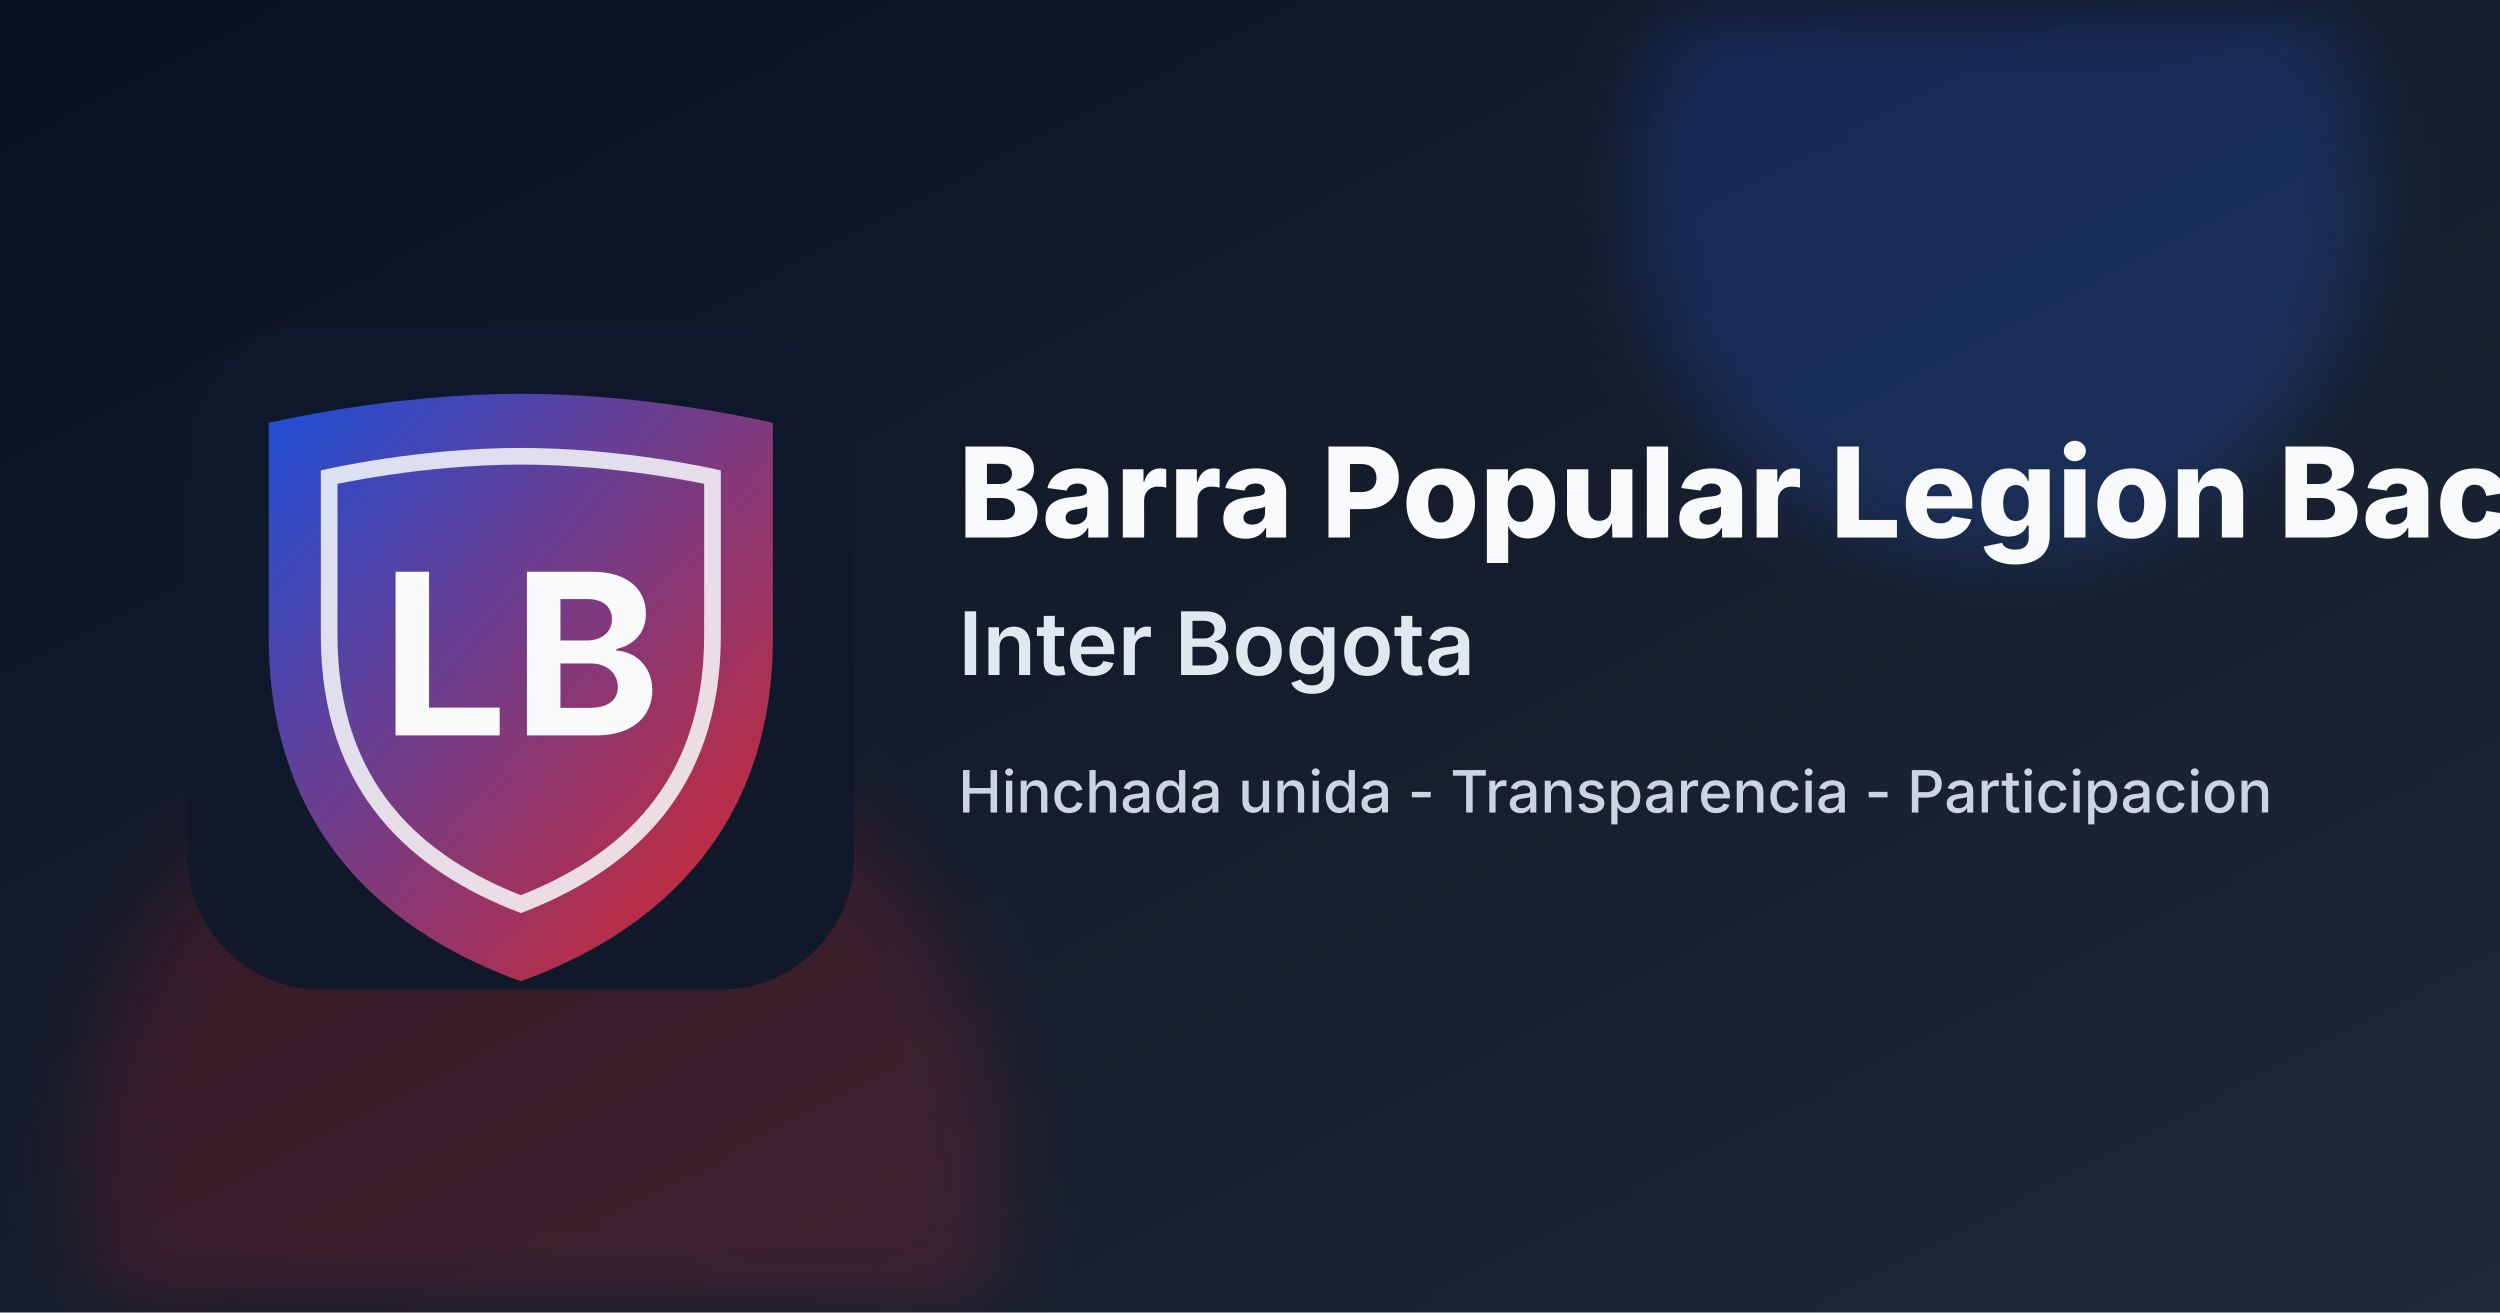
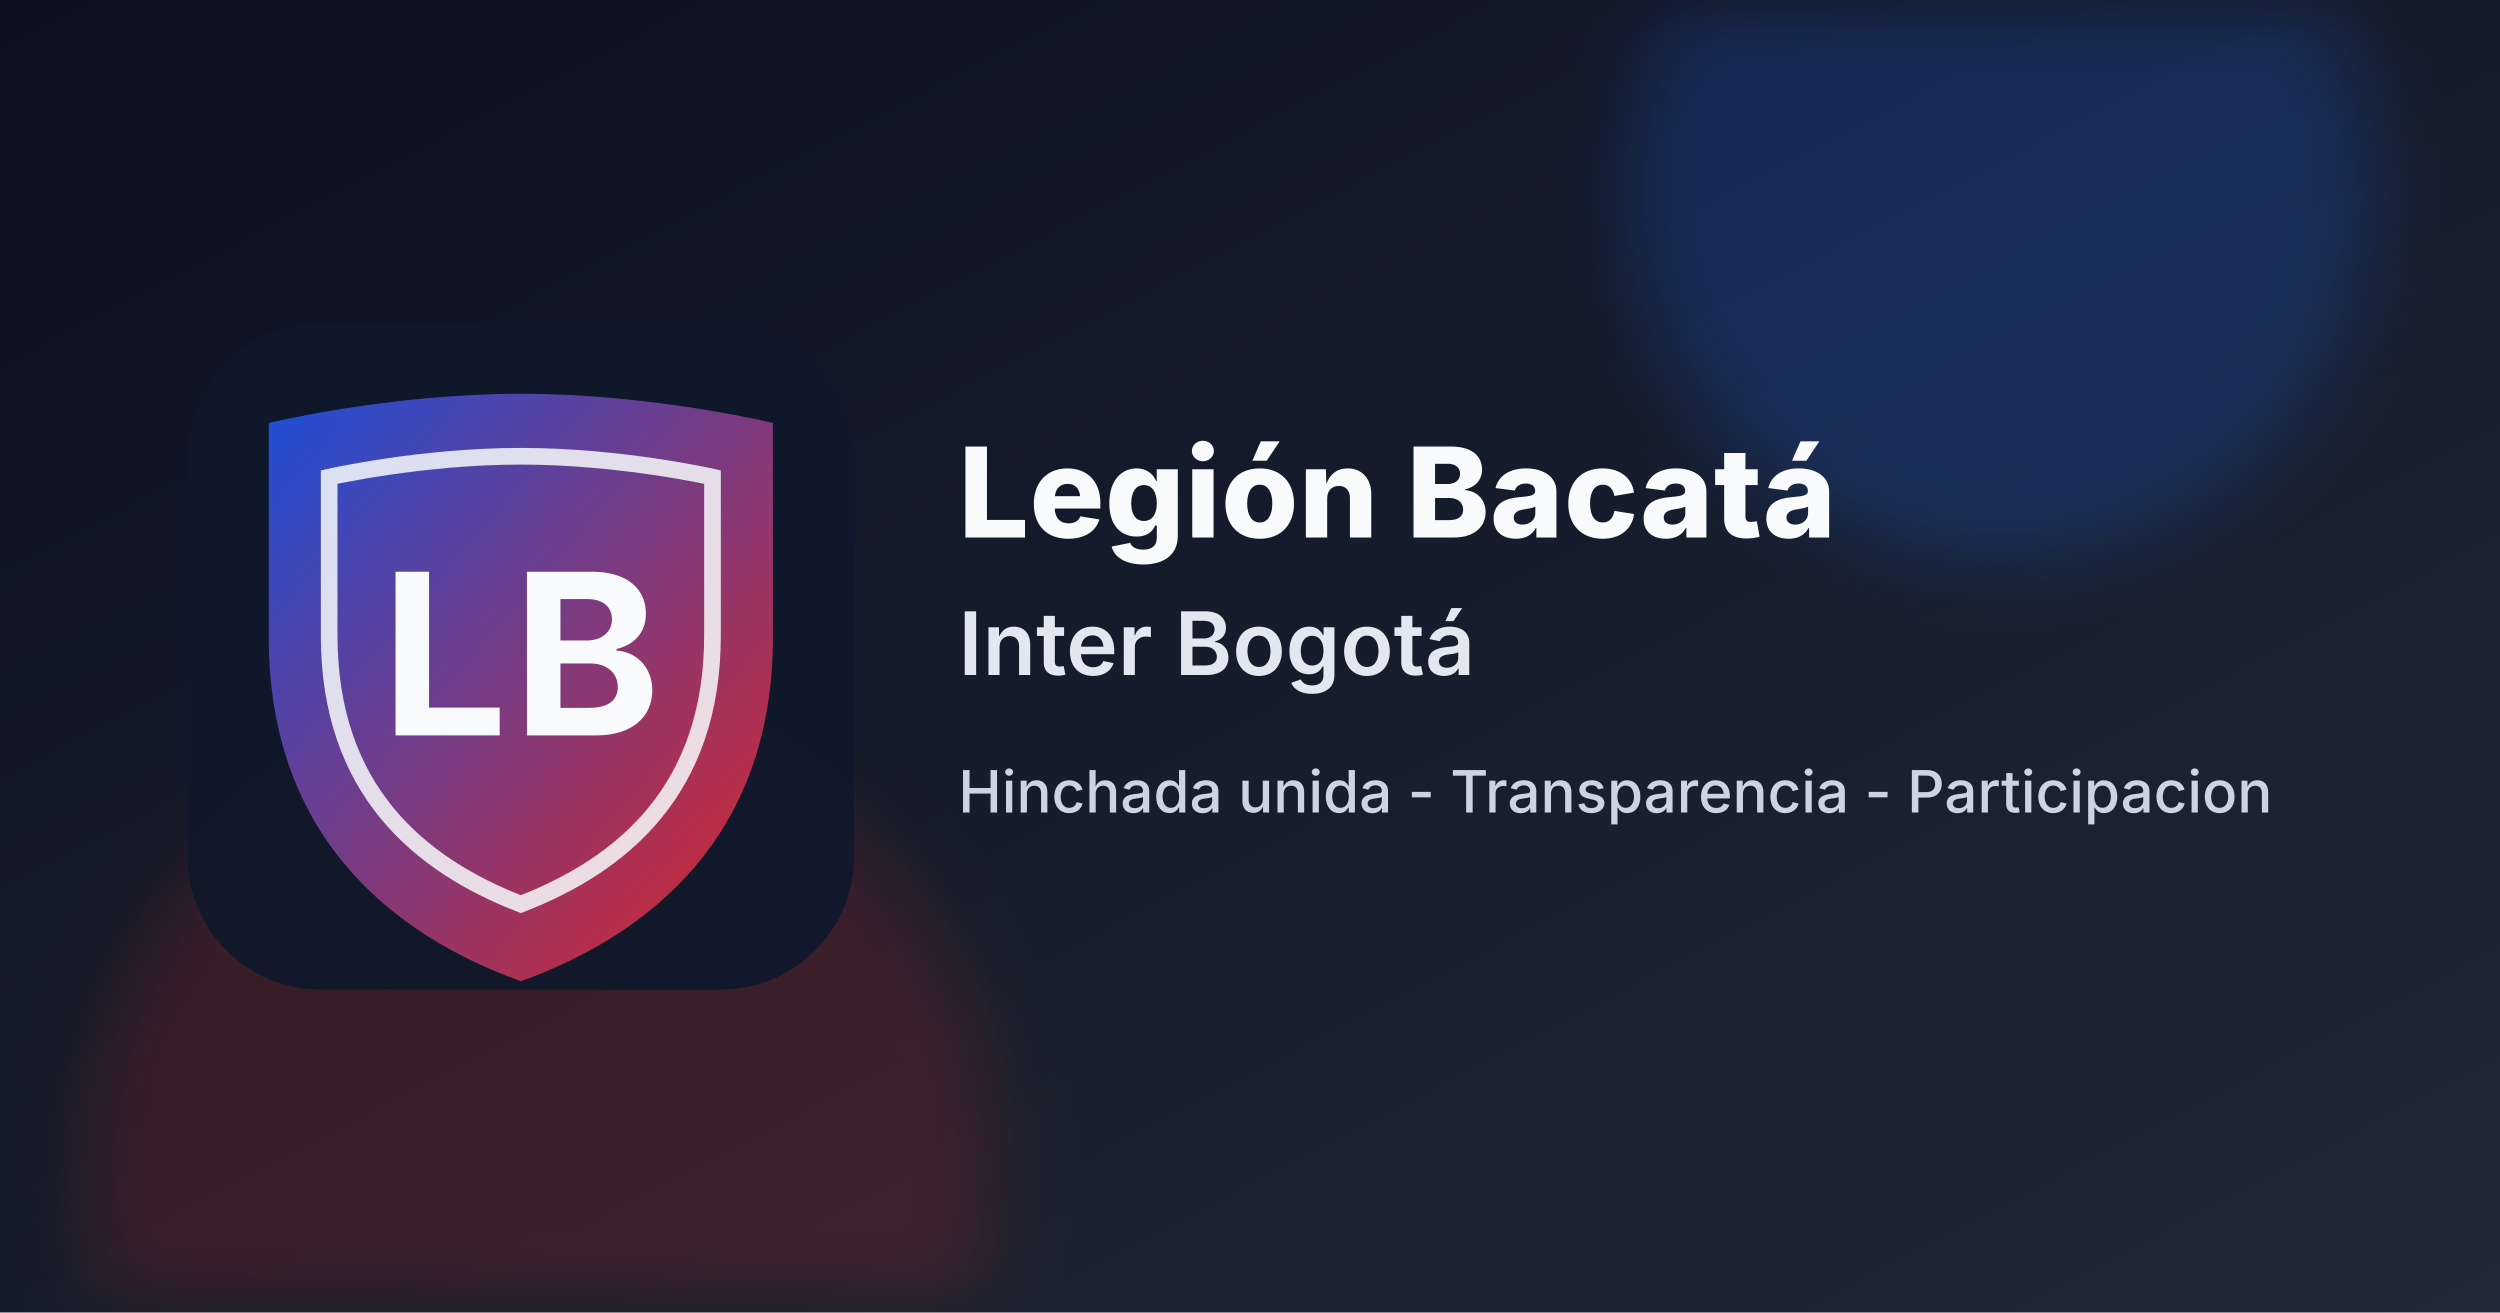
<svg xmlns="http://www.w3.org/2000/svg" width="1200" height="630" viewBox="0 0 1200 630" role="img" aria-labelledby="title desc">
  <defs>
    <linearGradient id="bg" x1="0" x2="1" y1="0" y2="1">
      <stop offset="0%" stop-color="#0b1020" />
      <stop offset="100%" stop-color="#1f2937" />
    </linearGradient>
    <linearGradient id="accent" x1="0" x2="1" y1="0" y2="1">
      <stop offset="0%" stop-color="#1d4ed8" />
      <stop offset="100%" stop-color="#dc2626" />
    </linearGradient>
    <filter id="soft" x="-20%" y="-20%" width="140%" height="140%">
      <feGaussianBlur stdDeviation="18" />
    </filter>
  </defs>
  <rect width="1200" height="630" fill="url(#bg)" />
  <circle cx="960" cy="90" r="180" fill="#2563eb" opacity="0.22" filter="url(#soft)" />
  <circle cx="260" cy="560" r="220" fill="#dc2626" opacity="0.18" filter="url(#soft)" />
  <g transform="translate(90 155)">
    <rect width="320" height="320" rx="64" fill="#0f172a" opacity="0.94" />
    <path d="M160 34c63 0 121 14 121 14v103c0 96-60 143-121 165-61-22-121-69-121-165V48s58-14 121-14z" fill="url(#accent)" />
    <path d="M160 64c48 0 92 10 92 10v76c0 74-43 110-92 129-49-19-92-55-92-129V74s44-10 92-10z" fill="none" stroke="#f8fafc" stroke-width="8" opacity="0.85" />
    <text x="160" y="198" text-anchor="middle" fill="#f8fafc" font-size="108" font-family="Inter, Segoe UI, Arial, sans-serif" font-weight="700" letter-spacing="2">
      LB
    </text>
  </g>
  <text x="460" y="258" fill="#f8fafc" font-size="60" font-family="Inter, Segoe UI, Arial, sans-serif" font-weight="800" letter-spacing="0.2">
-     Barra Popular Legion Bacata
+     Legión Bacatá
  </text>
  <text x="460" y="324" fill="#e2e8f0" font-size="42" font-family="Inter, Segoe UI, Arial, sans-serif" font-weight="600">
-     Inter Bogota
+     Inter Bogotá
  </text>
  <text x="460" y="390" fill="#cbd5e1" font-size="28" font-family="Inter, Segoe UI, Arial, sans-serif" font-weight="500">
    Hinchada unida - Transparencia - Participacion
  </text>
</svg>
